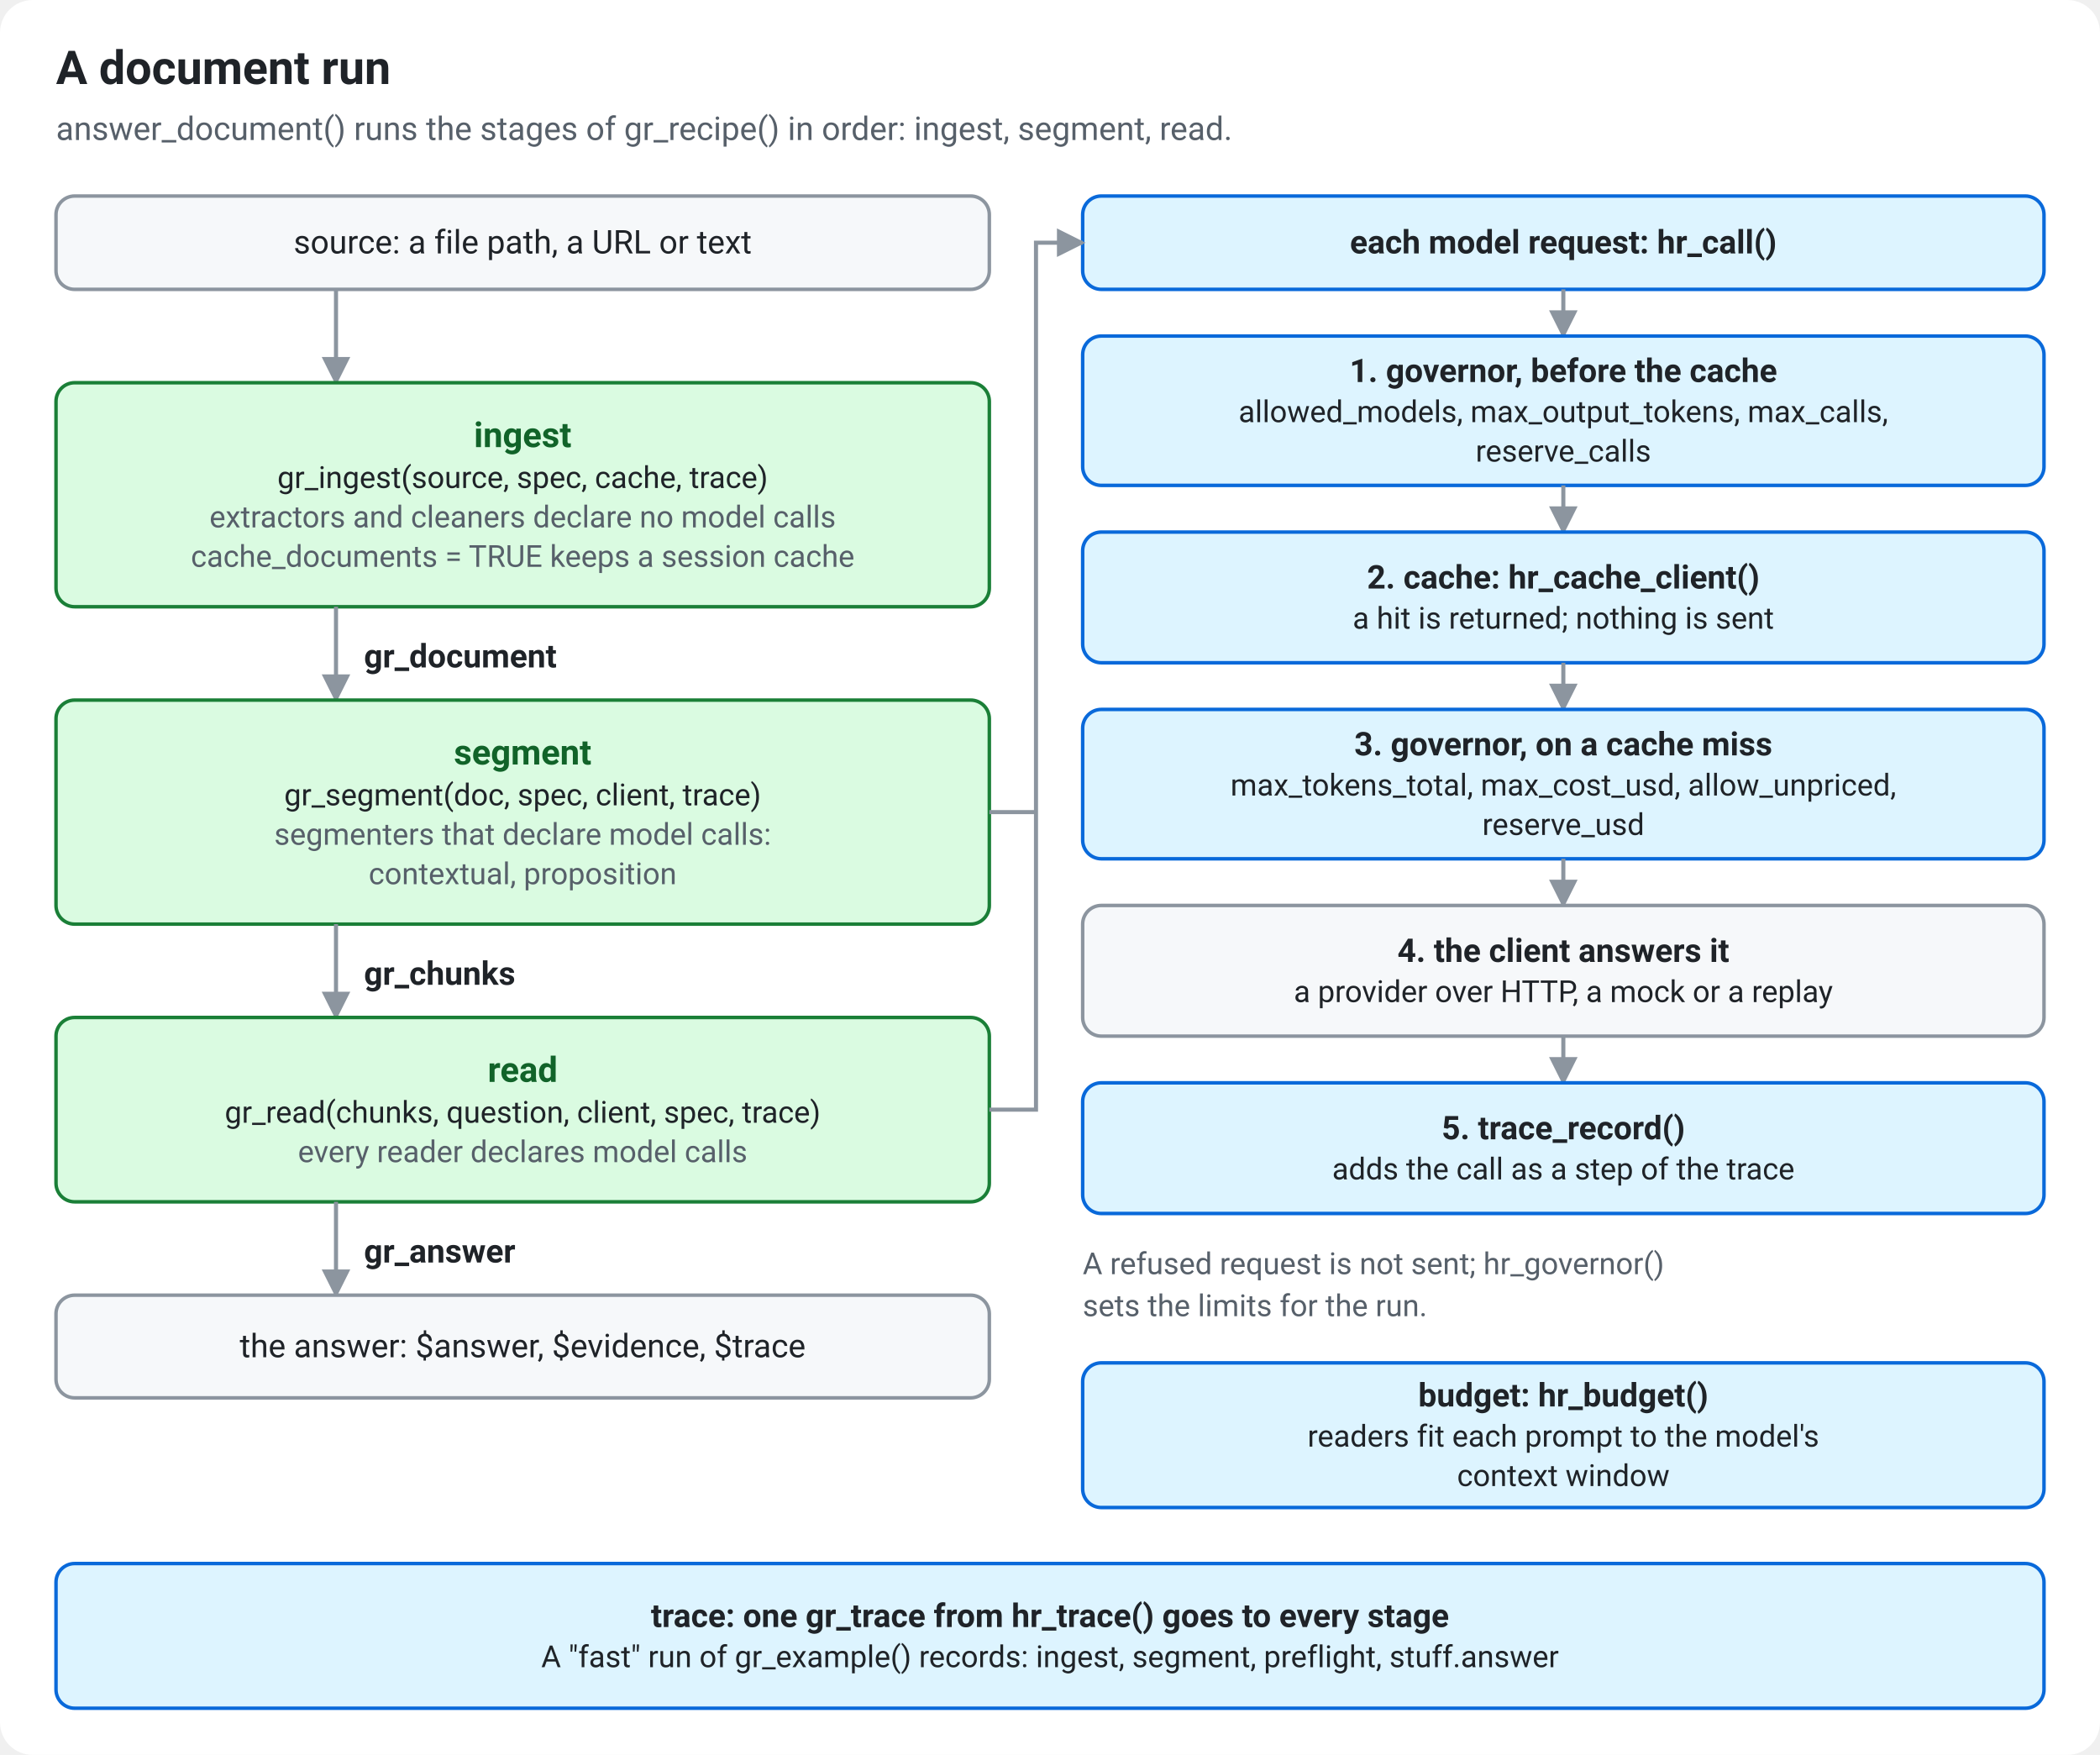
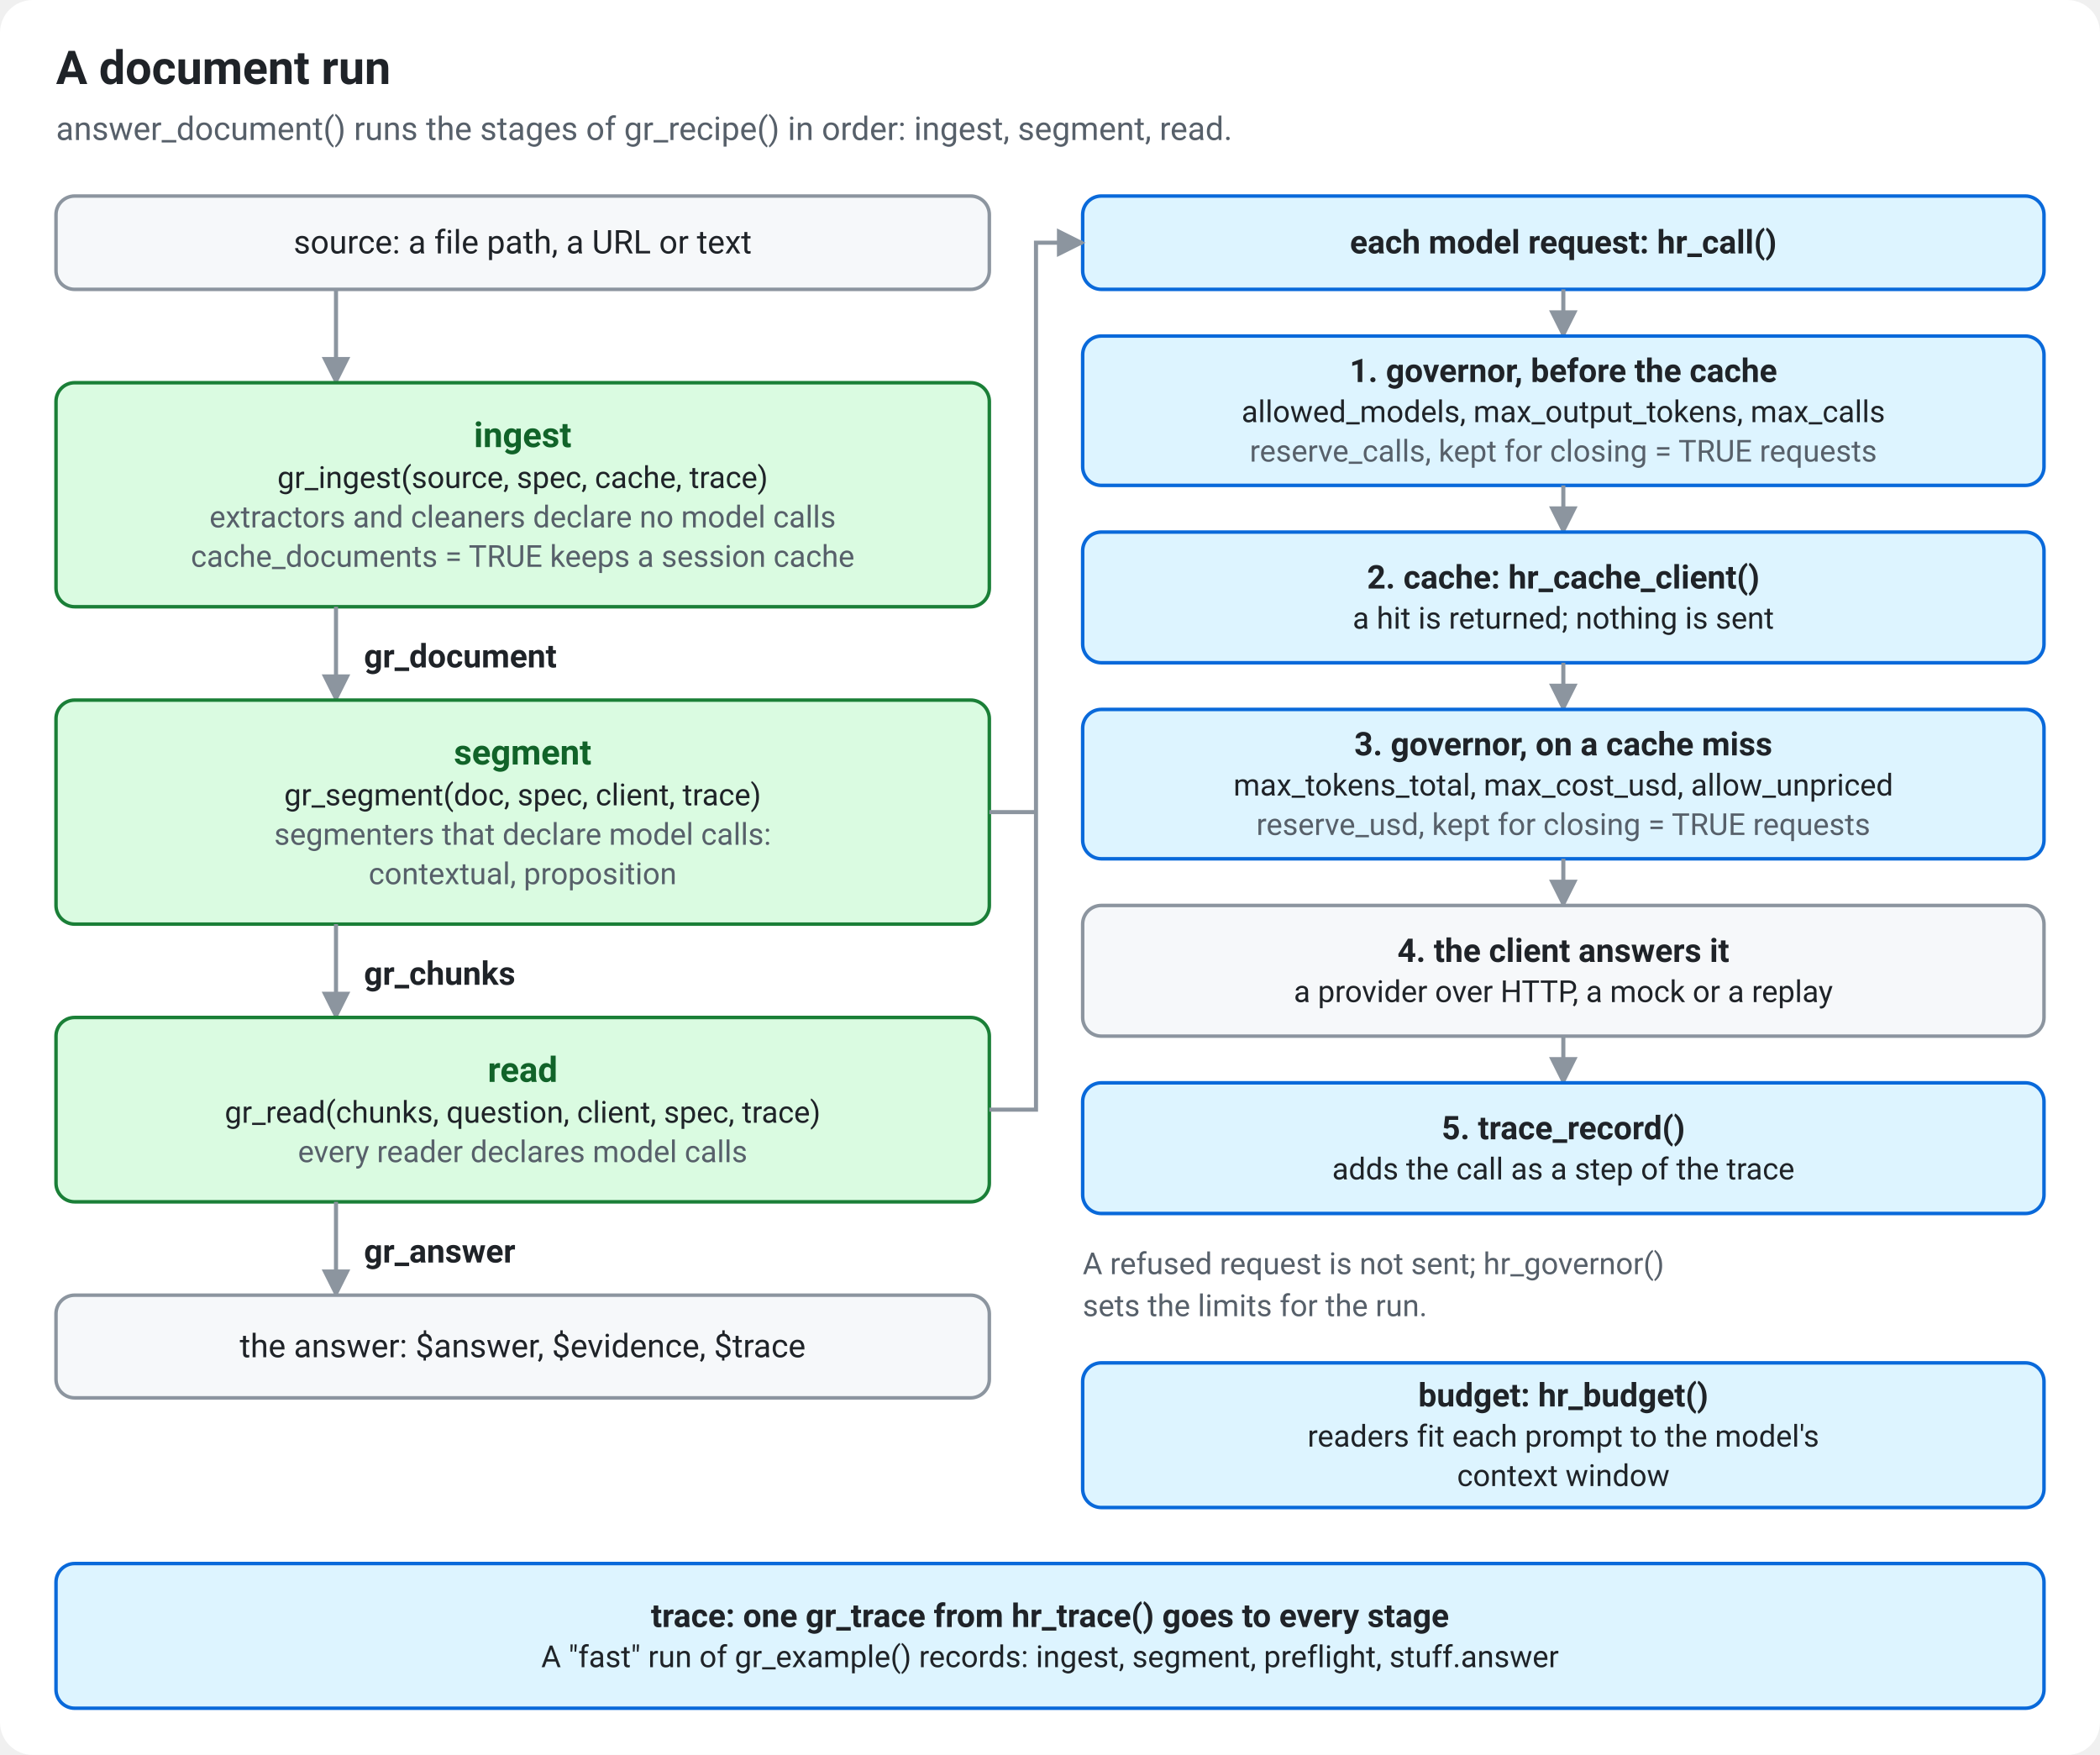
<svg xmlns="http://www.w3.org/2000/svg" width="900" height="752" viewBox="0 0 900 752" role="img" aria-labelledby="document-run-title document-run-desc">
  <defs>
    <marker id="document-run-arrow-neutral" viewBox="0 0 10 10" refX="9" refY="5" markerWidth="7" markerHeight="7" orient="auto">
      <path d="M0 0 L10 5 L0 10 z" fill="#8c959f" />
    </marker>
    <marker id="document-run-arrow-core" viewBox="0 0 10 10" refX="9" refY="5" markerWidth="7" markerHeight="7" orient="auto">
      <path d="M0 0 L10 5 L0 10 z" fill="#0969da" />
    </marker>
    <marker id="document-run-arrow-doc" viewBox="0 0 10 10" refX="9" refY="5" markerWidth="7" markerHeight="7" orient="auto">
      <path d="M0 0 L10 5 L0 10 z" fill="#1a7f37" />
    </marker>
    <marker id="document-run-arrow-accent" viewBox="0 0 10 10" refX="9" refY="5" markerWidth="7" markerHeight="7" orient="auto">
      <path d="M0 0 L10 5 L0 10 z" fill="#bc4c00" />
    </marker>
  </defs>
  <rect width="900" height="752" rx="14" fill="#ffffff" />
  <g font-family="system-ui, -apple-system, 'Segoe UI', Roboto, 'Helvetica Neue', Arial, 'Liberation Sans', sans-serif" font-size="14" fill="#1f2328">
    <text x="24" y="36" font-size="20" font-weight="bold">A document run</text>
    <text x="24" y="60" fill="#57606a">answer_document() runs the stages of gr_recipe() in order: ingest, segment, read.</text>
    <rect x="24" y="84" width="400" height="40" rx="8" fill="#f6f8fa" stroke="#8c959f" stroke-width="1.5" />
    <text x="224" y="108.6" text-anchor="middle">source: a file path, a URL or text</text>
    <path d="M144 124 L144 164" fill="none" stroke="#8c959f" stroke-width="1.75" marker-end="url(#document-run-arrow-neutral)" />
    <rect x="24" y="164" width="400" height="96" rx="8" fill="#dafbe1" stroke="#1a7f37" stroke-width="1.5" />
    <text x="224" y="191.6" font-size="15" text-anchor="middle" font-weight="bold" fill="#116329" class="stage">ingest</text>
    <text x="224" y="209.1" font-size="13" text-anchor="middle" class="fn">gr_ingest(source, spec, cache, trace)</text>
    <text x="224" y="226" font-size="13" text-anchor="middle" fill="#57606a">extractors and cleaners declare no model calls</text>
    <text x="224" y="242.9" font-size="13" text-anchor="middle" fill="#57606a">cache_documents = TRUE keeps a session cache</text>
    <path d="M144 260 L144 300" fill="none" stroke="#8c959f" stroke-width="1.75" marker-end="url(#document-run-arrow-neutral)" />
    <text x="156" y="286" font-weight="bold" class="object">gr_document</text>
    <rect x="24" y="300" width="400" height="96" rx="8" fill="#dafbe1" stroke="#1a7f37" stroke-width="1.5" />
    <text x="224" y="327.6" font-size="15" text-anchor="middle" font-weight="bold" fill="#116329" class="stage">segment</text>
    <text x="224" y="345.1" font-size="13" text-anchor="middle" class="fn">gr_segment(doc, spec, client, trace)</text>
    <text x="224" y="362" font-size="13" text-anchor="middle" fill="#57606a">segmenters that declare model calls:</text>
    <text x="224" y="378.9" font-size="13" text-anchor="middle" fill="#57606a">contextual, proposition</text>
    <path d="M144 396 L144 436" fill="none" stroke="#8c959f" stroke-width="1.75" marker-end="url(#document-run-arrow-neutral)" />
    <text x="156" y="422" font-weight="bold" class="object">gr_chunks</text>
    <rect x="24" y="436" width="400" height="79" rx="8" fill="#dafbe1" stroke="#1a7f37" stroke-width="1.5" />
    <text x="224" y="463.6" font-size="15" text-anchor="middle" font-weight="bold" fill="#116329" class="stage">read</text>
    <text x="224" y="481.1" font-size="13" text-anchor="middle" class="fn">gr_read(chunks, question, client, spec, trace)</text>
    <text x="224" y="498" font-size="13" text-anchor="middle" fill="#57606a">every reader declares model calls</text>
    <path d="M144 515 L144 555" fill="none" stroke="#8c959f" stroke-width="1.75" marker-end="url(#document-run-arrow-neutral)" />
    <text x="156" y="541" font-weight="bold" class="object">gr_answer</text>
    <rect x="24" y="555" width="400" height="44" rx="8" fill="#f6f8fa" stroke="#8c959f" stroke-width="1.5" />
    <text x="224" y="581.6" text-anchor="middle">the answer: $answer, $evidence, $trace</text>
    <rect x="464" y="84" width="412" height="40" rx="8" fill="#ddf4ff" stroke="#0969da" stroke-width="1.5" />
    <text x="670" y="108.6" text-anchor="middle" font-weight="bold" class="fn">each model request: hr_call()</text>
    <path d="M424 348 L444 348" fill="none" stroke="#8c959f" stroke-width="1.75" />
    <path d="M424 475.5 L444 475.5 L444 104 L464 104" fill="none" stroke="#8c959f" stroke-width="1.75" marker-end="url(#document-run-arrow-neutral)" />
    <path d="M670 124 L670 144" fill="none" stroke="#8c959f" stroke-width="1.75" marker-end="url(#document-run-arrow-neutral)" />
    <rect x="464" y="144" width="412" height="64" rx="8" fill="#ddf4ff" stroke="#0969da" stroke-width="1.5" />
    <text x="670" y="163.7" text-anchor="middle" font-weight="bold">1. governor, before the cache</text>
-     <text x="670" y="180.9" font-size="13" text-anchor="middle" class="limits-call">allowed_models, max_output_tokens, max_calls,</text>
-     <text x="670" y="197.8" font-size="13" text-anchor="middle" class="limits-call">reserve_calls</text>
+     <text x="670" y="180.9" font-size="13" text-anchor="middle" class="limits-call">allowed_models, max_output_tokens, max_calls</text>
+     <text x="670" y="197.8" font-size="13" text-anchor="middle" fill="#57606a" class="reserve-call">reserve_calls, kept for closing = TRUE requests</text>
    <path d="M670 208 L670 228" fill="none" stroke="#8c959f" stroke-width="1.75" marker-end="url(#document-run-arrow-neutral)" />
    <rect x="464" y="228" width="412" height="56" rx="8" fill="#ddf4ff" stroke="#0969da" stroke-width="1.5" />
    <text x="670" y="252.2" text-anchor="middle" font-weight="bold">2. cache: hr_cache_client()</text>
    <text x="670" y="269.4" font-size="13" text-anchor="middle">a hit is returned; nothing is sent</text>
    <path d="M670 284 L670 304" fill="none" stroke="#8c959f" stroke-width="1.75" marker-end="url(#document-run-arrow-neutral)" />
    <rect x="464" y="304" width="412" height="64" rx="8" fill="#ddf4ff" stroke="#0969da" stroke-width="1.5" />
    <text x="670" y="323.7" text-anchor="middle" font-weight="bold">3. governor, on a cache miss</text>
-     <text x="670" y="340.9" font-size="13" text-anchor="middle" class="limits-send">max_tokens_total, max_cost_usd, allow_unpriced,</text>
-     <text x="670" y="357.8" font-size="13" text-anchor="middle" class="limits-send">reserve_usd</text>
+     <text x="670" y="340.9" font-size="13" text-anchor="middle" class="limits-send">max_tokens_total, max_cost_usd, allow_unpriced</text>
+     <text x="670" y="357.8" font-size="13" text-anchor="middle" fill="#57606a" class="reserve-send">reserve_usd, kept for closing = TRUE requests</text>
    <path d="M670 368 L670 388" fill="none" stroke="#8c959f" stroke-width="1.75" marker-end="url(#document-run-arrow-neutral)" />
    <rect x="464" y="388" width="412" height="56" rx="8" fill="#f6f8fa" stroke="#8c959f" stroke-width="1.5" />
    <text x="670" y="412.2" text-anchor="middle" font-weight="bold">4. the client answers it</text>
    <text x="670" y="429.4" font-size="13" text-anchor="middle">a provider over HTTP, a mock or a replay</text>
    <path d="M670 444 L670 464" fill="none" stroke="#8c959f" stroke-width="1.75" marker-end="url(#document-run-arrow-neutral)" />
    <rect x="464" y="464" width="412" height="56" rx="8" fill="#ddf4ff" stroke="#0969da" stroke-width="1.5" />
    <text x="670" y="488.2" text-anchor="middle" font-weight="bold" class="fn">5. trace_record()</text>
    <text x="670" y="505.4" font-size="13" text-anchor="middle">adds the call as a step of the trace</text>
    <text x="464" y="546" font-size="13" fill="#57606a">A refused request is not sent; hr_governor()</text>
    <text x="464" y="564" font-size="13" fill="#57606a">sets the limits for the run.</text>
    <rect x="464" y="584" width="412" height="62" rx="8" fill="#ddf4ff" stroke="#0969da" stroke-width="1.5" />
    <text x="670" y="602.7" text-anchor="middle" font-weight="bold" class="fn">budget: hr_budget()</text>
    <text x="670" y="619.9" font-size="13" text-anchor="middle">readers fit each prompt to the model's</text>
    <text x="670" y="636.8" font-size="13" text-anchor="middle">context window</text>
    <rect x="24" y="670" width="852" height="62" rx="8" fill="#ddf4ff" stroke="#0969da" stroke-width="1.5" />
    <text x="450" y="697.2" text-anchor="middle" font-weight="bold" class="fn">trace: one gr_trace from hr_trace() goes to every stage</text>
    <text x="450" y="714.4" font-size="13" text-anchor="middle">A "fast" run of gr_example() records: ingest, segment, preflight, stuff.answer</text>
  </g>
</svg>
